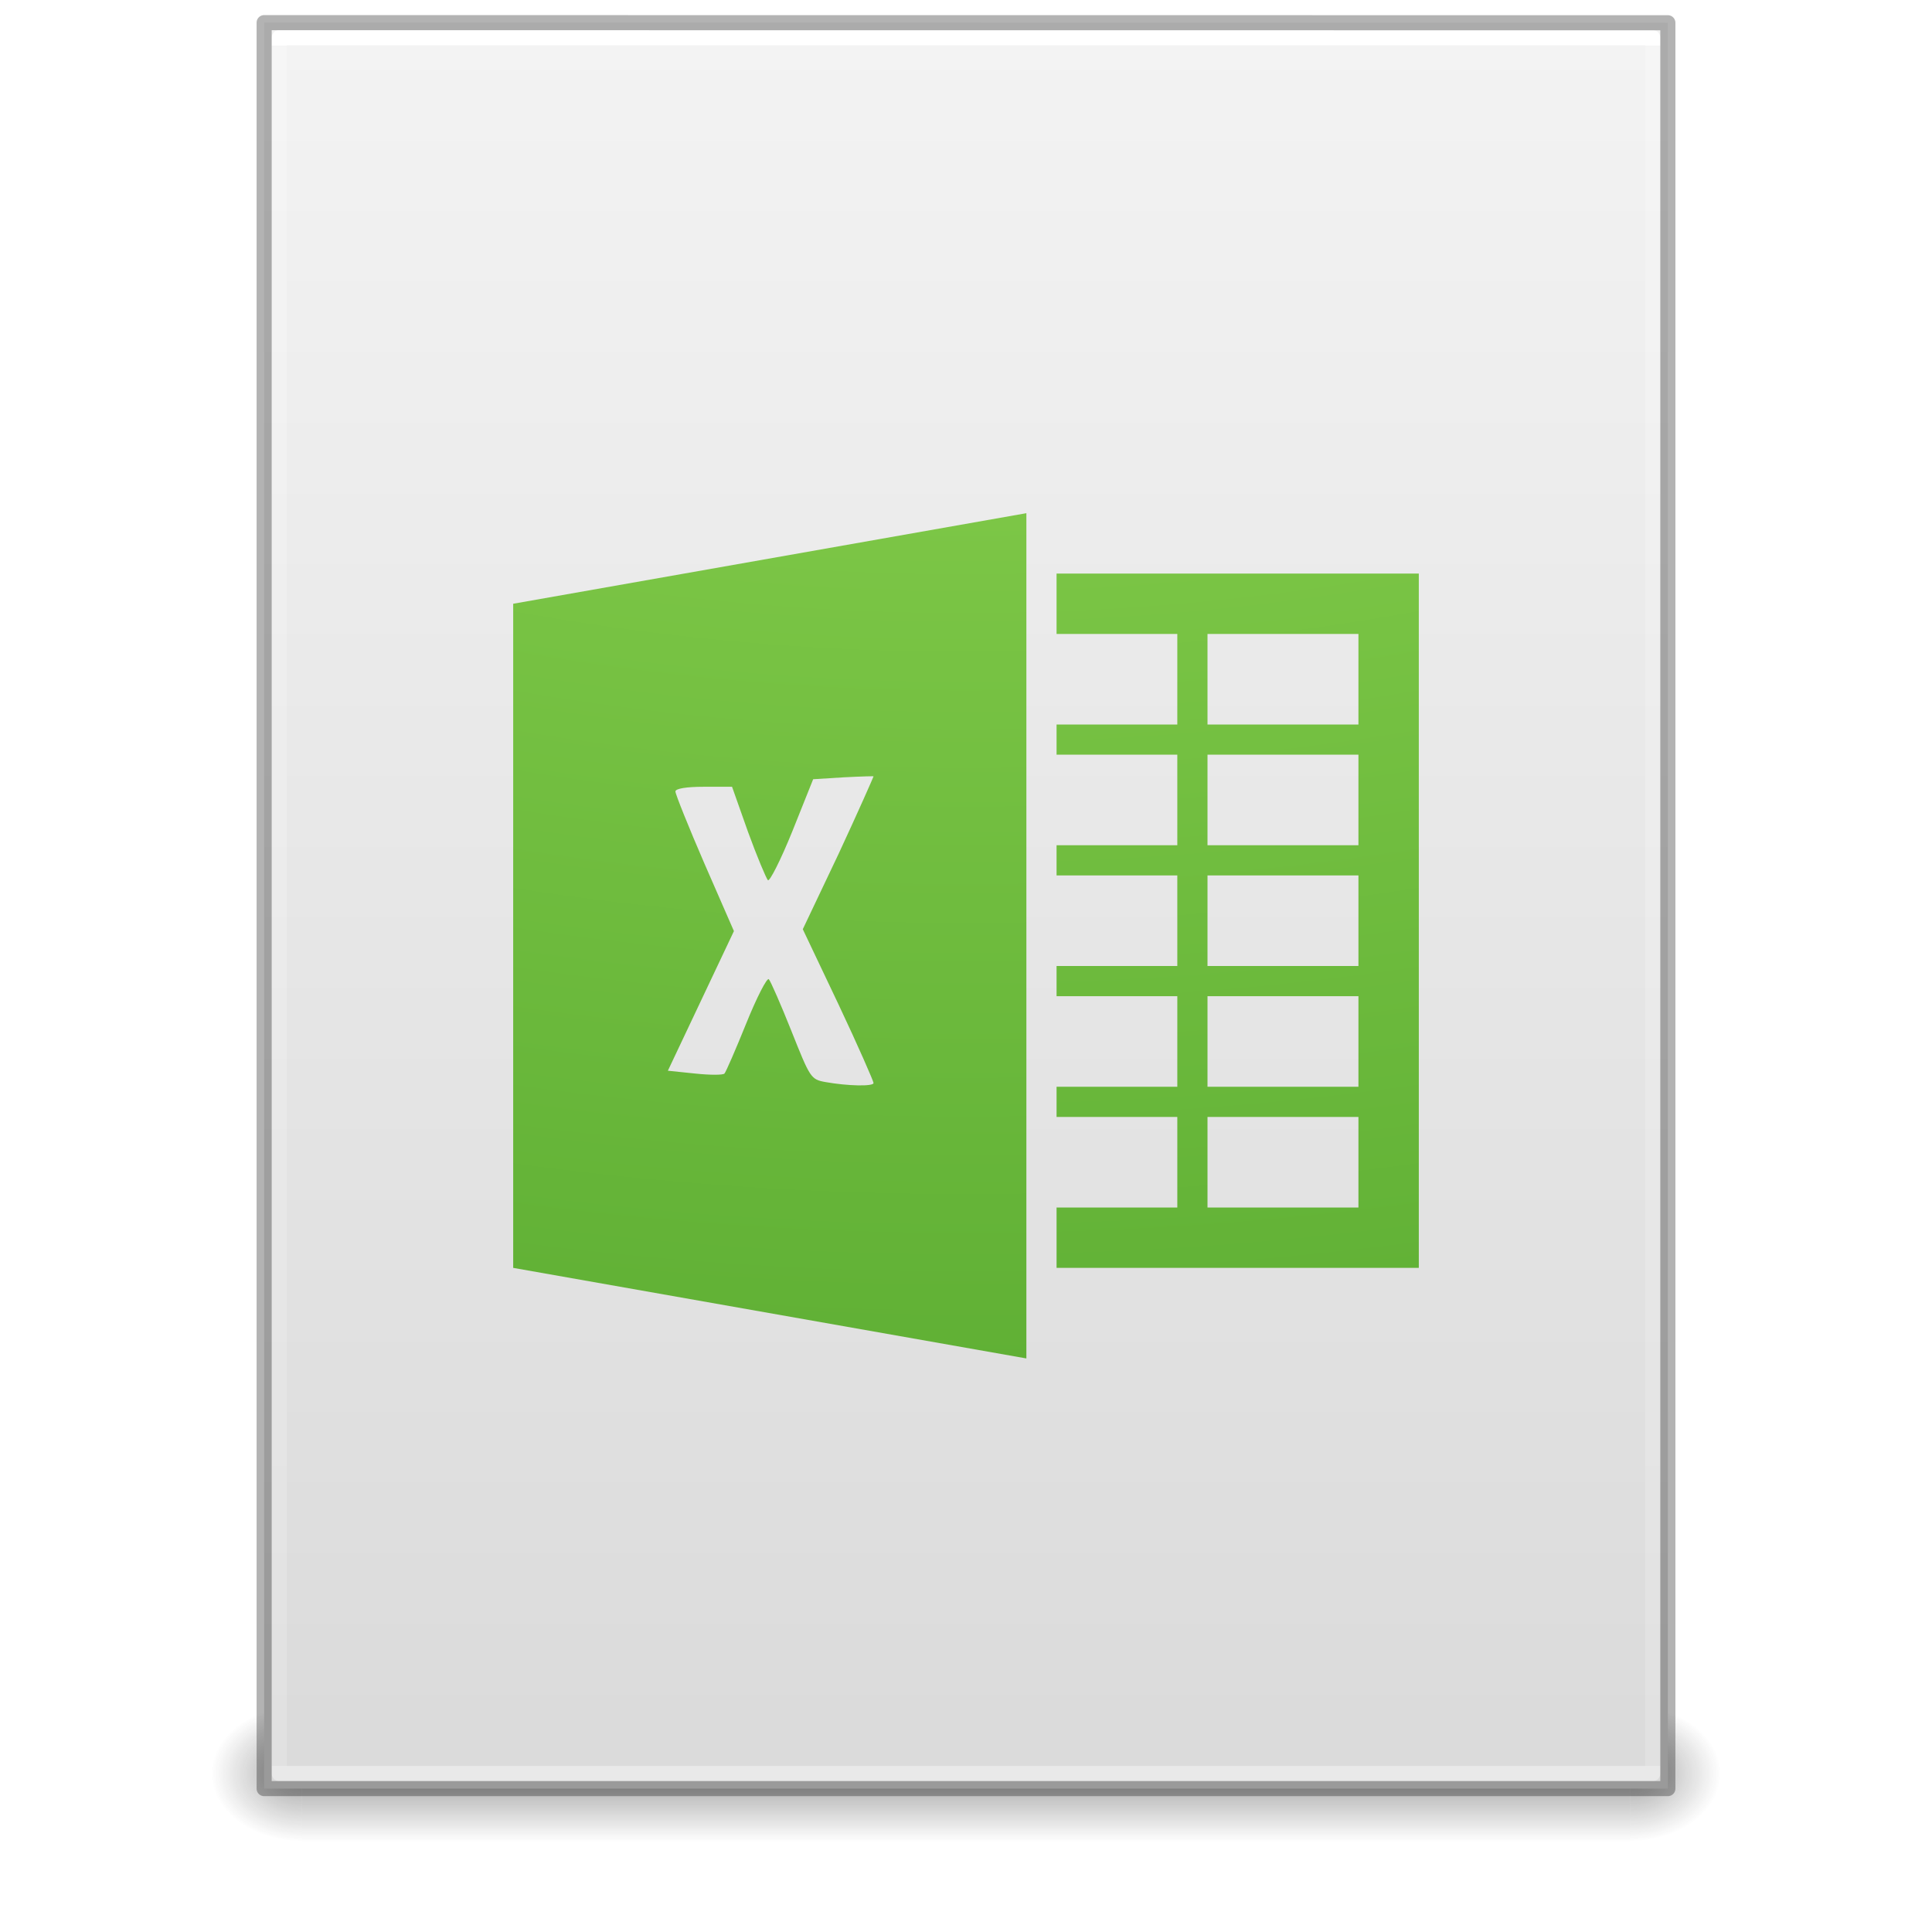
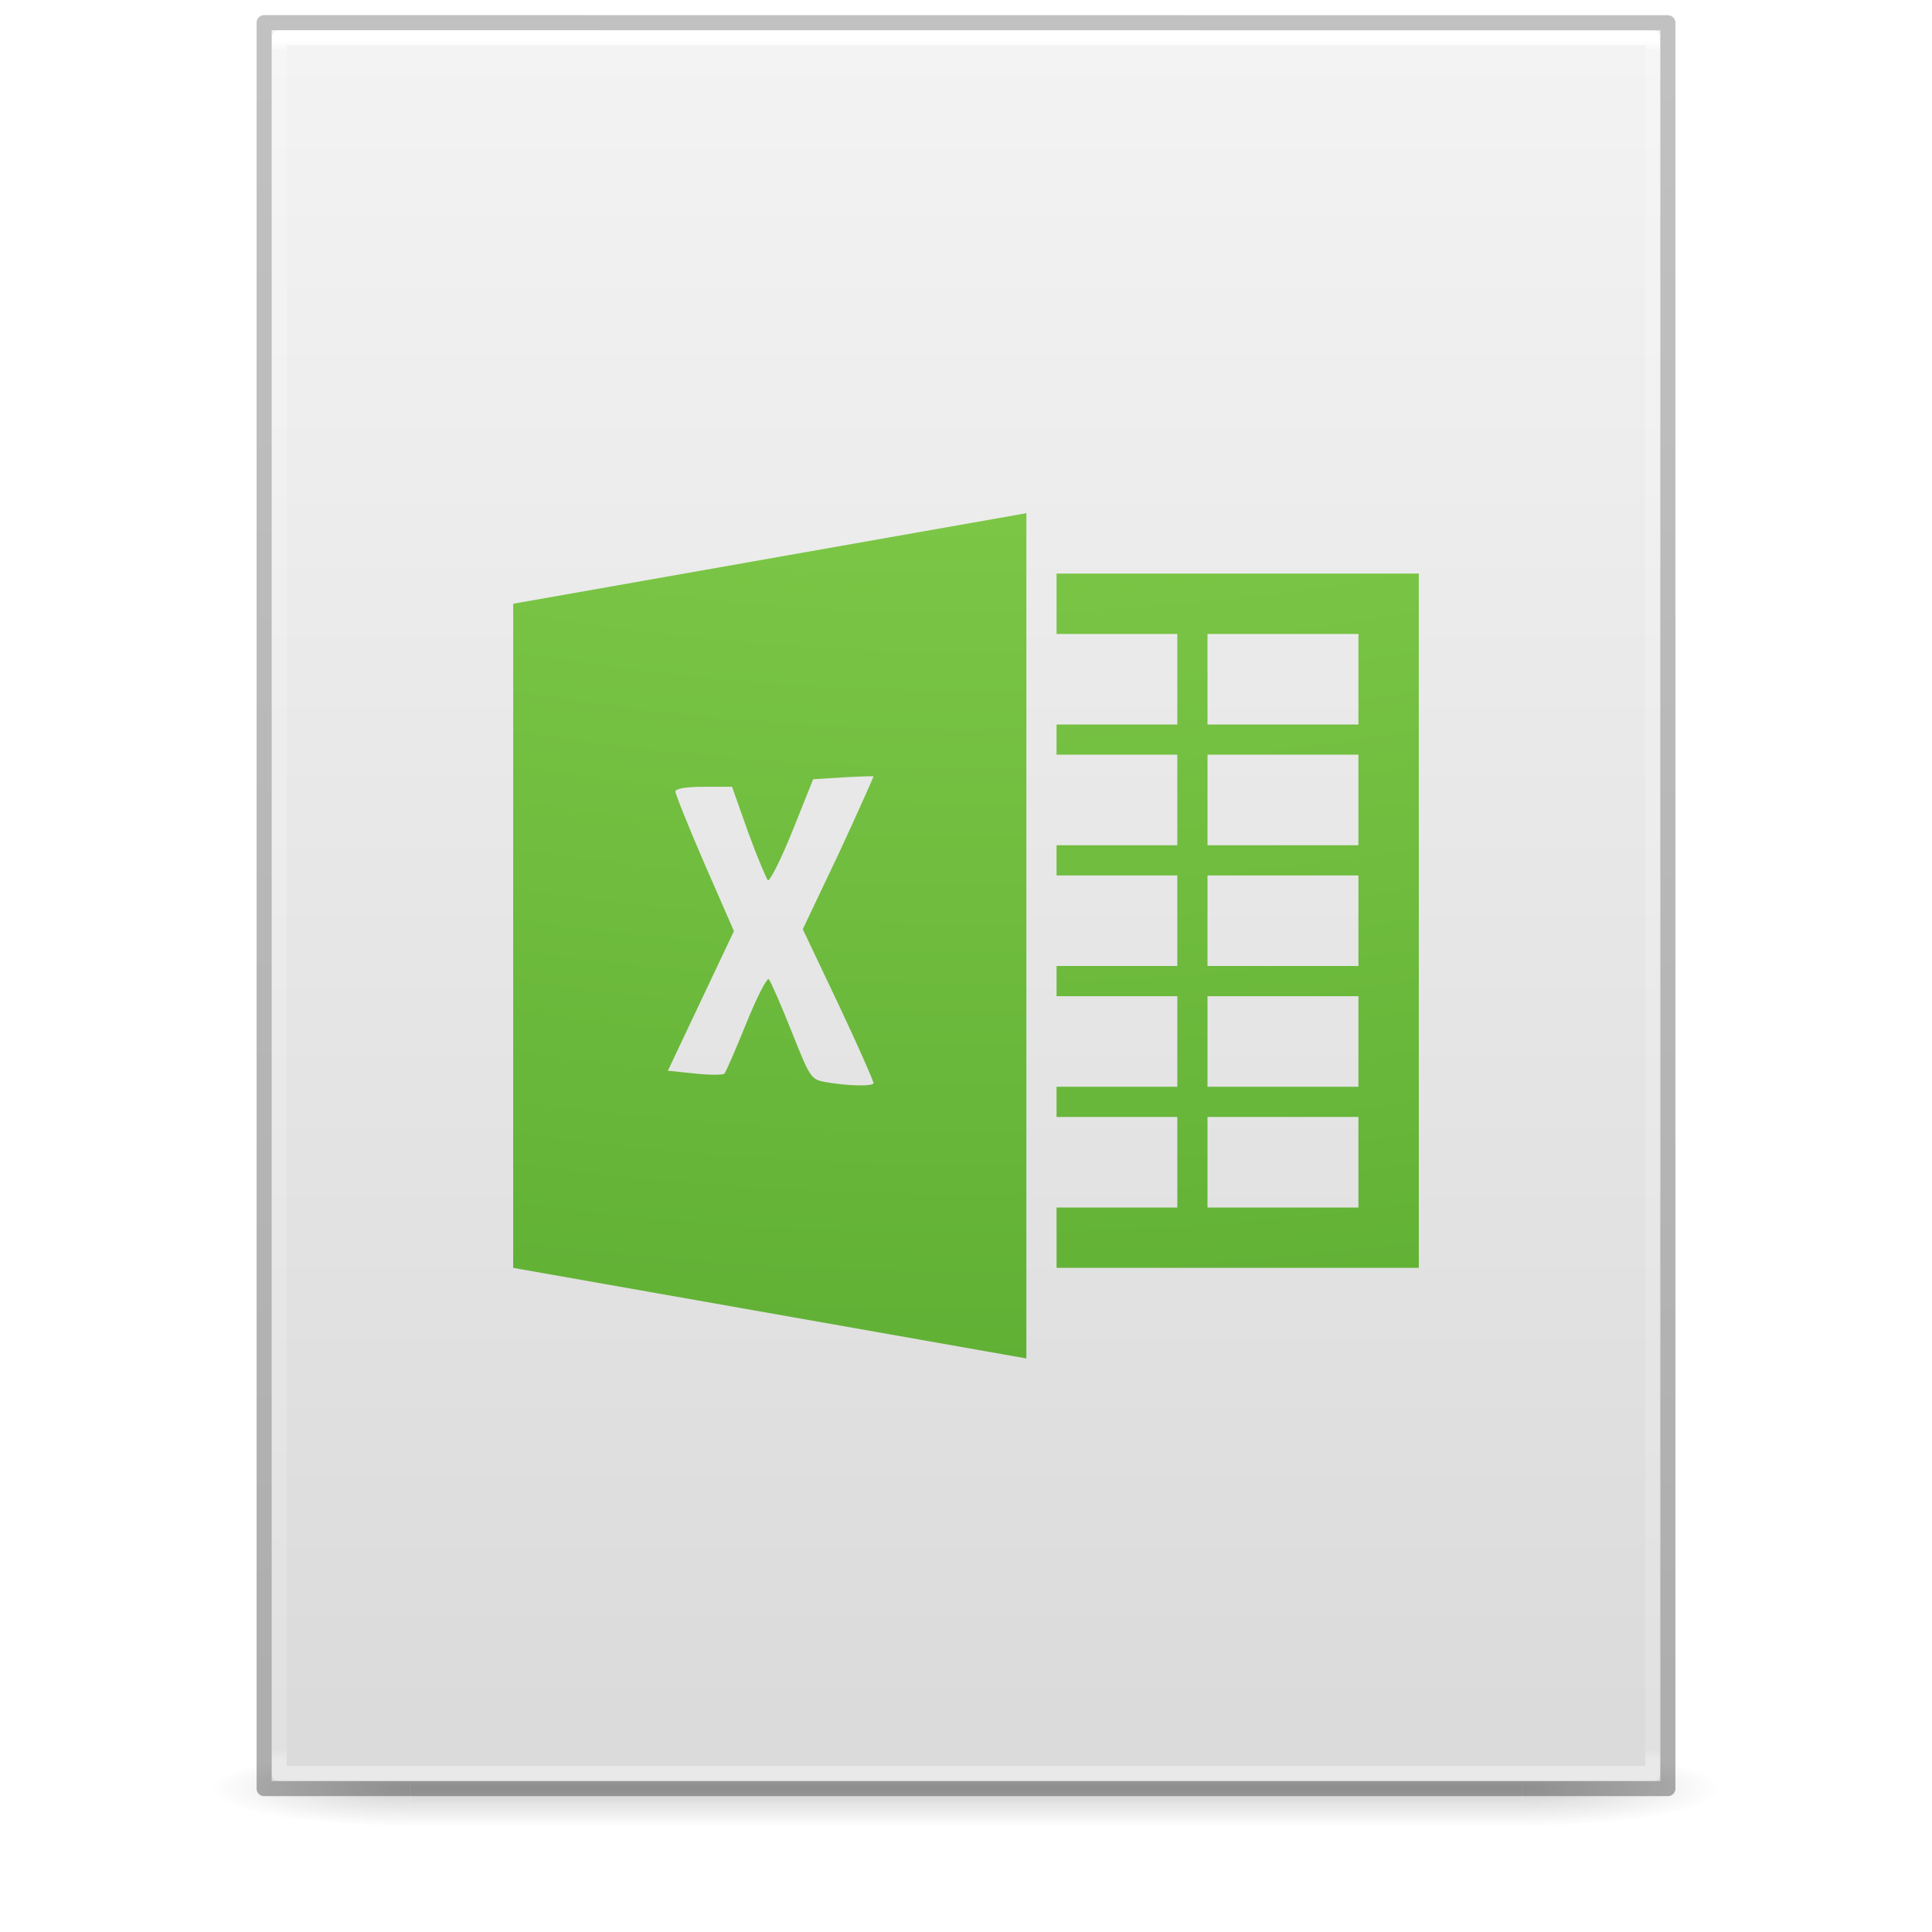
<svg xmlns="http://www.w3.org/2000/svg" xmlns:xlink="http://www.w3.org/1999/xlink" version="1.1" width="128" height="128" id="svg3172">
  <defs id="defs3174">
-     <linearGradient id="linearGradient3977">
-       <stop id="stop3979" style="stop-color:#ffffff;stop-opacity:1" offset="0" />
-       <stop id="stop3981" style="stop-color:#ffffff;stop-opacity:0.235" offset="0" />
-       <stop id="stop3983" style="stop-color:#ffffff;stop-opacity:0.157" offset="1" />
-       <stop id="stop3985" style="stop-color:#ffffff;stop-opacity:0.392" offset="1" />
-     </linearGradient>
    <linearGradient id="linearGradient3600">
      <stop id="stop3602" style="stop-color:#f4f4f4;stop-opacity:1" offset="0" />
      <stop id="stop3604" style="stop-color:#dbdbdb;stop-opacity:1" offset="1" />
    </linearGradient>
    <linearGradient id="linearGradient3702-501-757-486">
      <stop id="stop3100" style="stop-color:#181818;stop-opacity:0" offset="0" />
      <stop id="stop3102" style="stop-color:#181818;stop-opacity:1" offset="0.5" />
      <stop id="stop3104" style="stop-color:#181818;stop-opacity:0" offset="1" />
    </linearGradient>
    <linearGradient id="linearGradient3688-464-309-255">
      <stop id="stop3094" style="stop-color:#181818;stop-opacity:1" offset="0" />
      <stop id="stop3096" style="stop-color:#181818;stop-opacity:0" offset="1" />
    </linearGradient>
-     <linearGradient id="linearGradient3688-166-749-737">
-       <stop id="stop3088" style="stop-color:#181818;stop-opacity:1" offset="0" />
-       <stop id="stop3090" style="stop-color:#181818;stop-opacity:0" offset="1" />
+     <linearGradient x1="25.132" y1="0.985" x2="25.132" y2="47.013" id="linearGradient3019-2" xlink:href="#linearGradient3600" gradientUnits="userSpaceOnUse" gradientTransform="matrix(2.628566,0,0,2.520489,0.914429,-4.357971)" />
+     <linearGradient x1="24" y1="5.564" x2="24" y2="42.195" id="linearGradient3016-9" xlink:href="#linearGradient3977-3" gradientUnits="userSpaceOnUse" gradientTransform="matrix(2.459459,0,0,3.108108,4.972985,-14.59455)" />
+     <linearGradient id="linearGradient3977-3">
+       <stop id="stop3979-6" style="stop-color:#ffffff;stop-opacity:1" offset="0" />
+       <stop id="stop3981-0" style="stop-color:#ffffff;stop-opacity:0.235" offset="0.006" />
+       <stop id="stop3983-6" style="stop-color:#ffffff;stop-opacity:0.157" offset="0.994" />
+       <stop id="stop3985-2" style="stop-color:#ffffff;stop-opacity:0.392" offset="1" />
    </linearGradient>
-     <linearGradient x1="24" y1="5.661" x2="24" y2="42.339" id="linearGradient3016" xlink:href="#linearGradient3977" gradientUnits="userSpaceOnUse" gradientTransform="matrix(2.459459,0,0,3.108108,4.972985,-14.59456)" />
-     <linearGradient x1="25.132" y1="0.985" x2="25.132" y2="47.013" id="linearGradient3019" xlink:href="#linearGradient3600" gradientUnits="userSpaceOnUse" gradientTransform="matrix(2.657141,0,0,2.542219,0.228619,-4.91283)" />
-     <linearGradient x1="25.058" y1="47.028" x2="25.058" y2="39.999" id="linearGradient3024" xlink:href="#linearGradient3702-501-757-486" gradientUnits="userSpaceOnUse" gradientTransform="matrix(3.142857,0,0,1.285714,-11.42857,61.57143)" />
-     <radialGradient cx="4.993" cy="43.5" r="2.5" fx="4.993" fy="43.5" id="radialGradient3027" xlink:href="#linearGradient3688-464-309-255" gradientUnits="userSpaceOnUse" gradientTransform="matrix(2.404541,0,0,1.8,-32.01424,-195.8)" />
-     <radialGradient cx="4.993" cy="43.5" r="2.5" fx="4.993" fy="43.5" id="radialGradient3030" xlink:href="#linearGradient3688-166-749-737" gradientUnits="userSpaceOnUse" gradientTransform="matrix(2.404541,0,0,1.8,95.98576,39.2)" />
+     <linearGradient x1="-51.786" y1="50.786" x2="-51.786" y2="2.906" id="linearGradient3148" xlink:href="#linearGradient3104-6" gradientUnits="userSpaceOnUse" gradientTransform="matrix(2.14563,0,0,2.379129,158.0898,-7.746462)" />
+     <linearGradient id="linearGradient3104-6">
+       <stop id="stop3106-3" style="stop-color:#000000;stop-opacity:0.318" offset="0" />
+       <stop id="stop3108-9" style="stop-color:#000000;stop-opacity:0.24" offset="1" />
+     </linearGradient>
+     <linearGradient gradientUnits="userSpaceOnUse" xlink:href="#linearGradient3702-501-757-486" id="linearGradient4097" y2="39.999" x2="25.058" y1="47.028" x1="25.058" gradientTransform="matrix(2.842105,0,0,0.7142857,-4.210534,87.43007)" />
+     <radialGradient gradientTransform="matrix(5.694965,0,0,0.9999999,-52.6653,-162.0015)" gradientUnits="userSpaceOnUse" xlink:href="#linearGradient3688-464-309-255" id="radialGradient4095" fy="43.5" fx="4.993" r="2.5" cy="43.5" cx="4.993" />
+     <radialGradient gradientTransform="matrix(5.694965,0,0,0.9999999,75.33468,75.0015)" gradientUnits="userSpaceOnUse" xlink:href="#linearGradient3688-464-309-255" id="radialGradient4093" fy="43.5" fx="4.993" r="2.5" cy="43.5" cx="4.993" />
    <radialGradient xlink:href="#linearGradient3242-7-3-8-0-4-58" id="radialGradient4777" gradientUnits="userSpaceOnUse" gradientTransform="matrix(-7.5059748e-8,20.51788,-25.1894,-9.0204266e-8,314.7847,-177.2184)" cx="5.616" cy="9.957" fx="5.085" fy="9.957" r="12.672" />
    <linearGradient id="linearGradient3242-7-3-8-0-4-58">
      <stop offset="0" style="stop-color:#bdff69;stop-opacity:1;" id="stop3244-5-8-5-6-4-3" />
      <stop offset="0.262" style="stop-color:#8ed451;stop-opacity:1;" id="stop3246-9-5-1-5-3-0" />
      <stop offset="0.661" style="stop-color:#58aa30;stop-opacity:1;" id="stop3248-7-2-0-7-5-35" />
      <stop offset="1" style="stop-color:#2a6c1f;stop-opacity:1;" id="stop3250-8-2-8-5-6-40" />
    </linearGradient>
  </defs>
-   <rect width="6" height="9" x="108" y="113" id="rect2801" style="opacity:0.4;fill:url(#radialGradient3030);fill-opacity:1;stroke:none" />
-   <rect width="6" height="9" x="-20" y="-122" transform="scale(-1,-1)" id="rect3696" style="opacity:0.4;fill:url(#radialGradient3027);fill-opacity:1;stroke:none" />
-   <rect width="88" height="9" x="20" y="113" id="rect3700" style="opacity:0.4;fill:url(#linearGradient3024);fill-opacity:1;stroke:none" />
-   <path d="m 17.5,1.5 c 21.311,0 93,0.007 93,0.007 l 1.1e-4,116.993 c 0,0 -62,0 -93,0 0,-39 0,-78 0,-117 z" id="path4160" style="fill:url(#linearGradient3019);fill-opacity:1;stroke:none;display:inline" />
-   <path d="m 109.5,117.5 -91,0 0,-115 91,0 z" id="rect6741-1" style="fill:none;stroke:url(#linearGradient3016);stroke-width:1;stroke-linecap:round;stroke-linejoin:round;stroke-miterlimit:4;stroke-opacity:1;stroke-dasharray:none;stroke-dashoffset:0" />
-   <path d="m 17.5,1.5 c 21.311,0 93,0.007 93,0.007 l 1.1e-4,116.993 c 0,0 -62,0 -93,0 0,-39 0,-78 0,-117 z" id="path4160-4" style="opacity:0.3;fill:none;stroke:#000000;stroke-width:1;stroke-linecap:butt;stroke-linejoin:round;stroke-miterlimit:4;stroke-opacity:1;stroke-dasharray:none;stroke-dashoffset:0;display:inline" />
+   <g id="g978" style="opacity:0.2;stroke-width:1.039" transform="matrix(0.9259259,0,0,1,4.740749,0)">
+     <rect style="fill:url(#radialGradient4093);fill-opacity:1;stroke:none;stroke-width:1.481" id="rect2801" y="116.001" x="103.789" height="5" width="14.211" />
+     <rect style="fill:url(#radialGradient4095);fill-opacity:1;stroke:none;stroke-width:1.481" id="rect3696" transform="scale(-1)" y="-121.001" x="-24.211" height="5" width="14.211" />
+     <rect style="fill:url(#linearGradient4097);fill-opacity:1;stroke:none;stroke-width:1.481" id="rect3700" y="116.001" x="24.211" height="5" width="79.579" />
+   </g>
+   <path d="m 18,2 c 21.082,0 92,0.007 92,0.007 L 110,118 c 0,0 -61.333,0 -92,0 0,-38.667 0,-77.333 0,-116 z" id="path4160" style="display:inline;fill:url(#linearGradient3019-2);fill-opacity:1;stroke:none" />
+   <path d="m 109.5,117.5 h -91 V 2.5 h 91 z" id="rect6741-1" style="fill:none;stroke:url(#linearGradient3016-9);stroke-width:1;stroke-linecap:round;stroke-linejoin:round;stroke-miterlimit:4;stroke-dasharray:none;stroke-dashoffset:0;stroke-opacity:1" />
+   <path d="m 17.5,1.5 c 21.311,0 93,0.008 93,0.008 l 1e-4,116.992 c 0,0 -62,0 -93,0 0,-39 0,-78 0,-116.999 z" id="path4160-6-1" style="display:inline;fill:none;stroke:url(#linearGradient3148);stroke-width:1;stroke-linecap:butt;stroke-linejoin:round;stroke-miterlimit:4;stroke-dasharray:none;stroke-dashoffset:0;stroke-opacity:1" />
  <path style="color:#000000;clip-rule:nonzero;display:inline;overflow:visible;visibility:visible;opacity:1;isolation:auto;mix-blend-mode:normal;color-interpolation:sRGB;color-interpolation-filters:linearRGB;solid-color:#000000;solid-opacity:1;fill:url(#radialGradient4777);fill-opacity:1;fill-rule:nonzero;stroke:none;stroke-width:1;stroke-linecap:butt;stroke-linejoin:miter;stroke-miterlimit:4;stroke-dasharray:none;stroke-dashoffset:0;stroke-opacity:1;marker:none;color-rendering:auto;image-rendering:auto;shape-rendering:auto;text-rendering:auto;enable-background:accumulate" d="m 68,34 -34,6 V 84 l 34,6 z m 2,4 v 4 h 8 v 6 h -8 v 2 h 8 v 6 h -8 v 2 h 8 v 6 h -8 v 2 h 8 V 72 h -8 v 2 h 8 v 6 h -8 v 4 H 94 V 38 Z m 10,4 h 10 v 6 H 80 Z m 0,8 h 10 v 6 H 80 Z m -22.688,1.438 c 0.363,-0.007 0.563,-0.015 0.562,0 -2.8e-4,0.03 -1.023,2.355 -2.312,5.125 l -2.375,5 2.375,5 c 1.29,2.733 2.312,5.073 2.312,5.188 0,0.24 -1.723,0.2 -3.188,-0.062 -0.969,-0.174 -1.018,-0.283 -2.25,-3.375 -0.702,-1.762 -1.382,-3.314 -1.5,-3.438 -0.118,-0.123 -0.804,1.212 -1.5,2.938 -0.696,1.725 -1.343,3.209 -1.438,3.312 -0.094,0.104 -0.95,0.104 -1.938,0 l -1.812,-0.188 2.188,-4.625 2.188,-4.625 -1.938,-4.438 c -1.061,-2.448 -1.938,-4.639 -1.938,-4.812 0,-0.194 0.732,-0.312 1.875,-0.312 H 48.5 l 1.062,3 c 0.597,1.642 1.202,3.066 1.312,3.188 0.11,0.121 0.854,-1.339 1.625,-3.25 l 1.375,-3.438 2,-0.125 c 0.551,-0.026 1.074,-0.055 1.438,-0.062 z M 80,58 h 10 v 6 H 80 Z m 0,8 H 90 V 72 H 80 Z M 80,74 h 10 v 6 H 80 Z" id="path4881" />
</svg>
